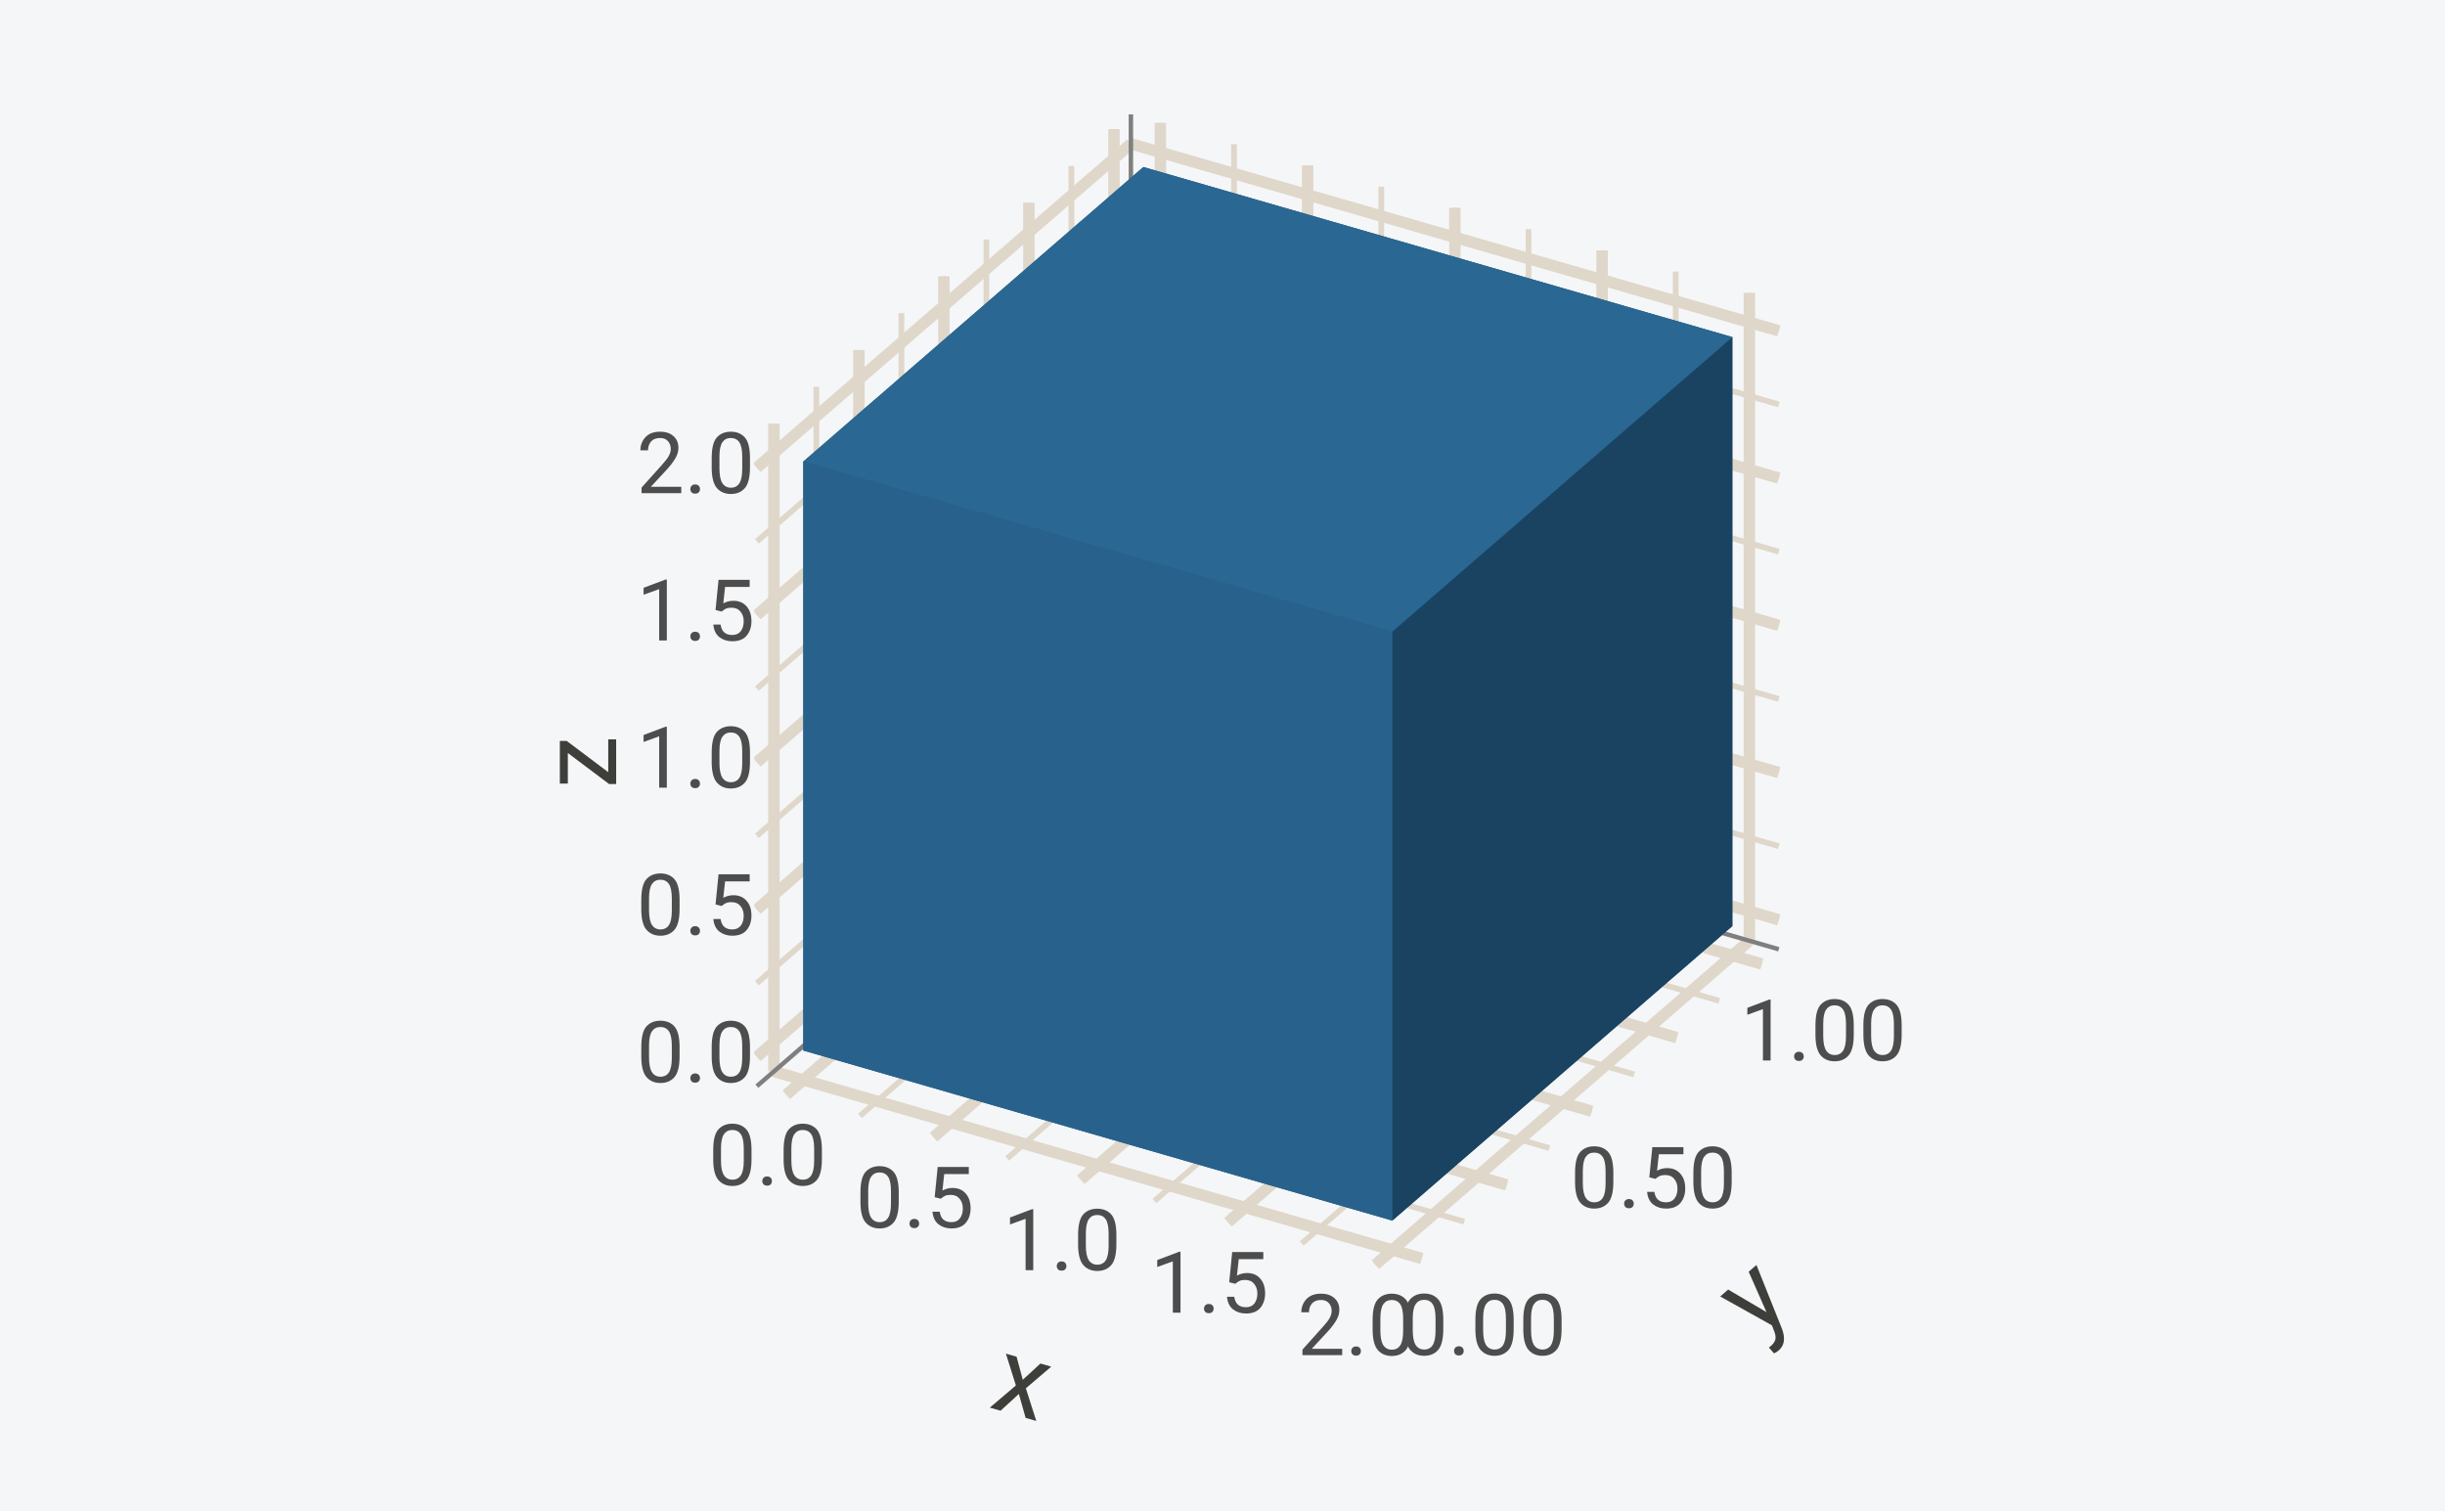
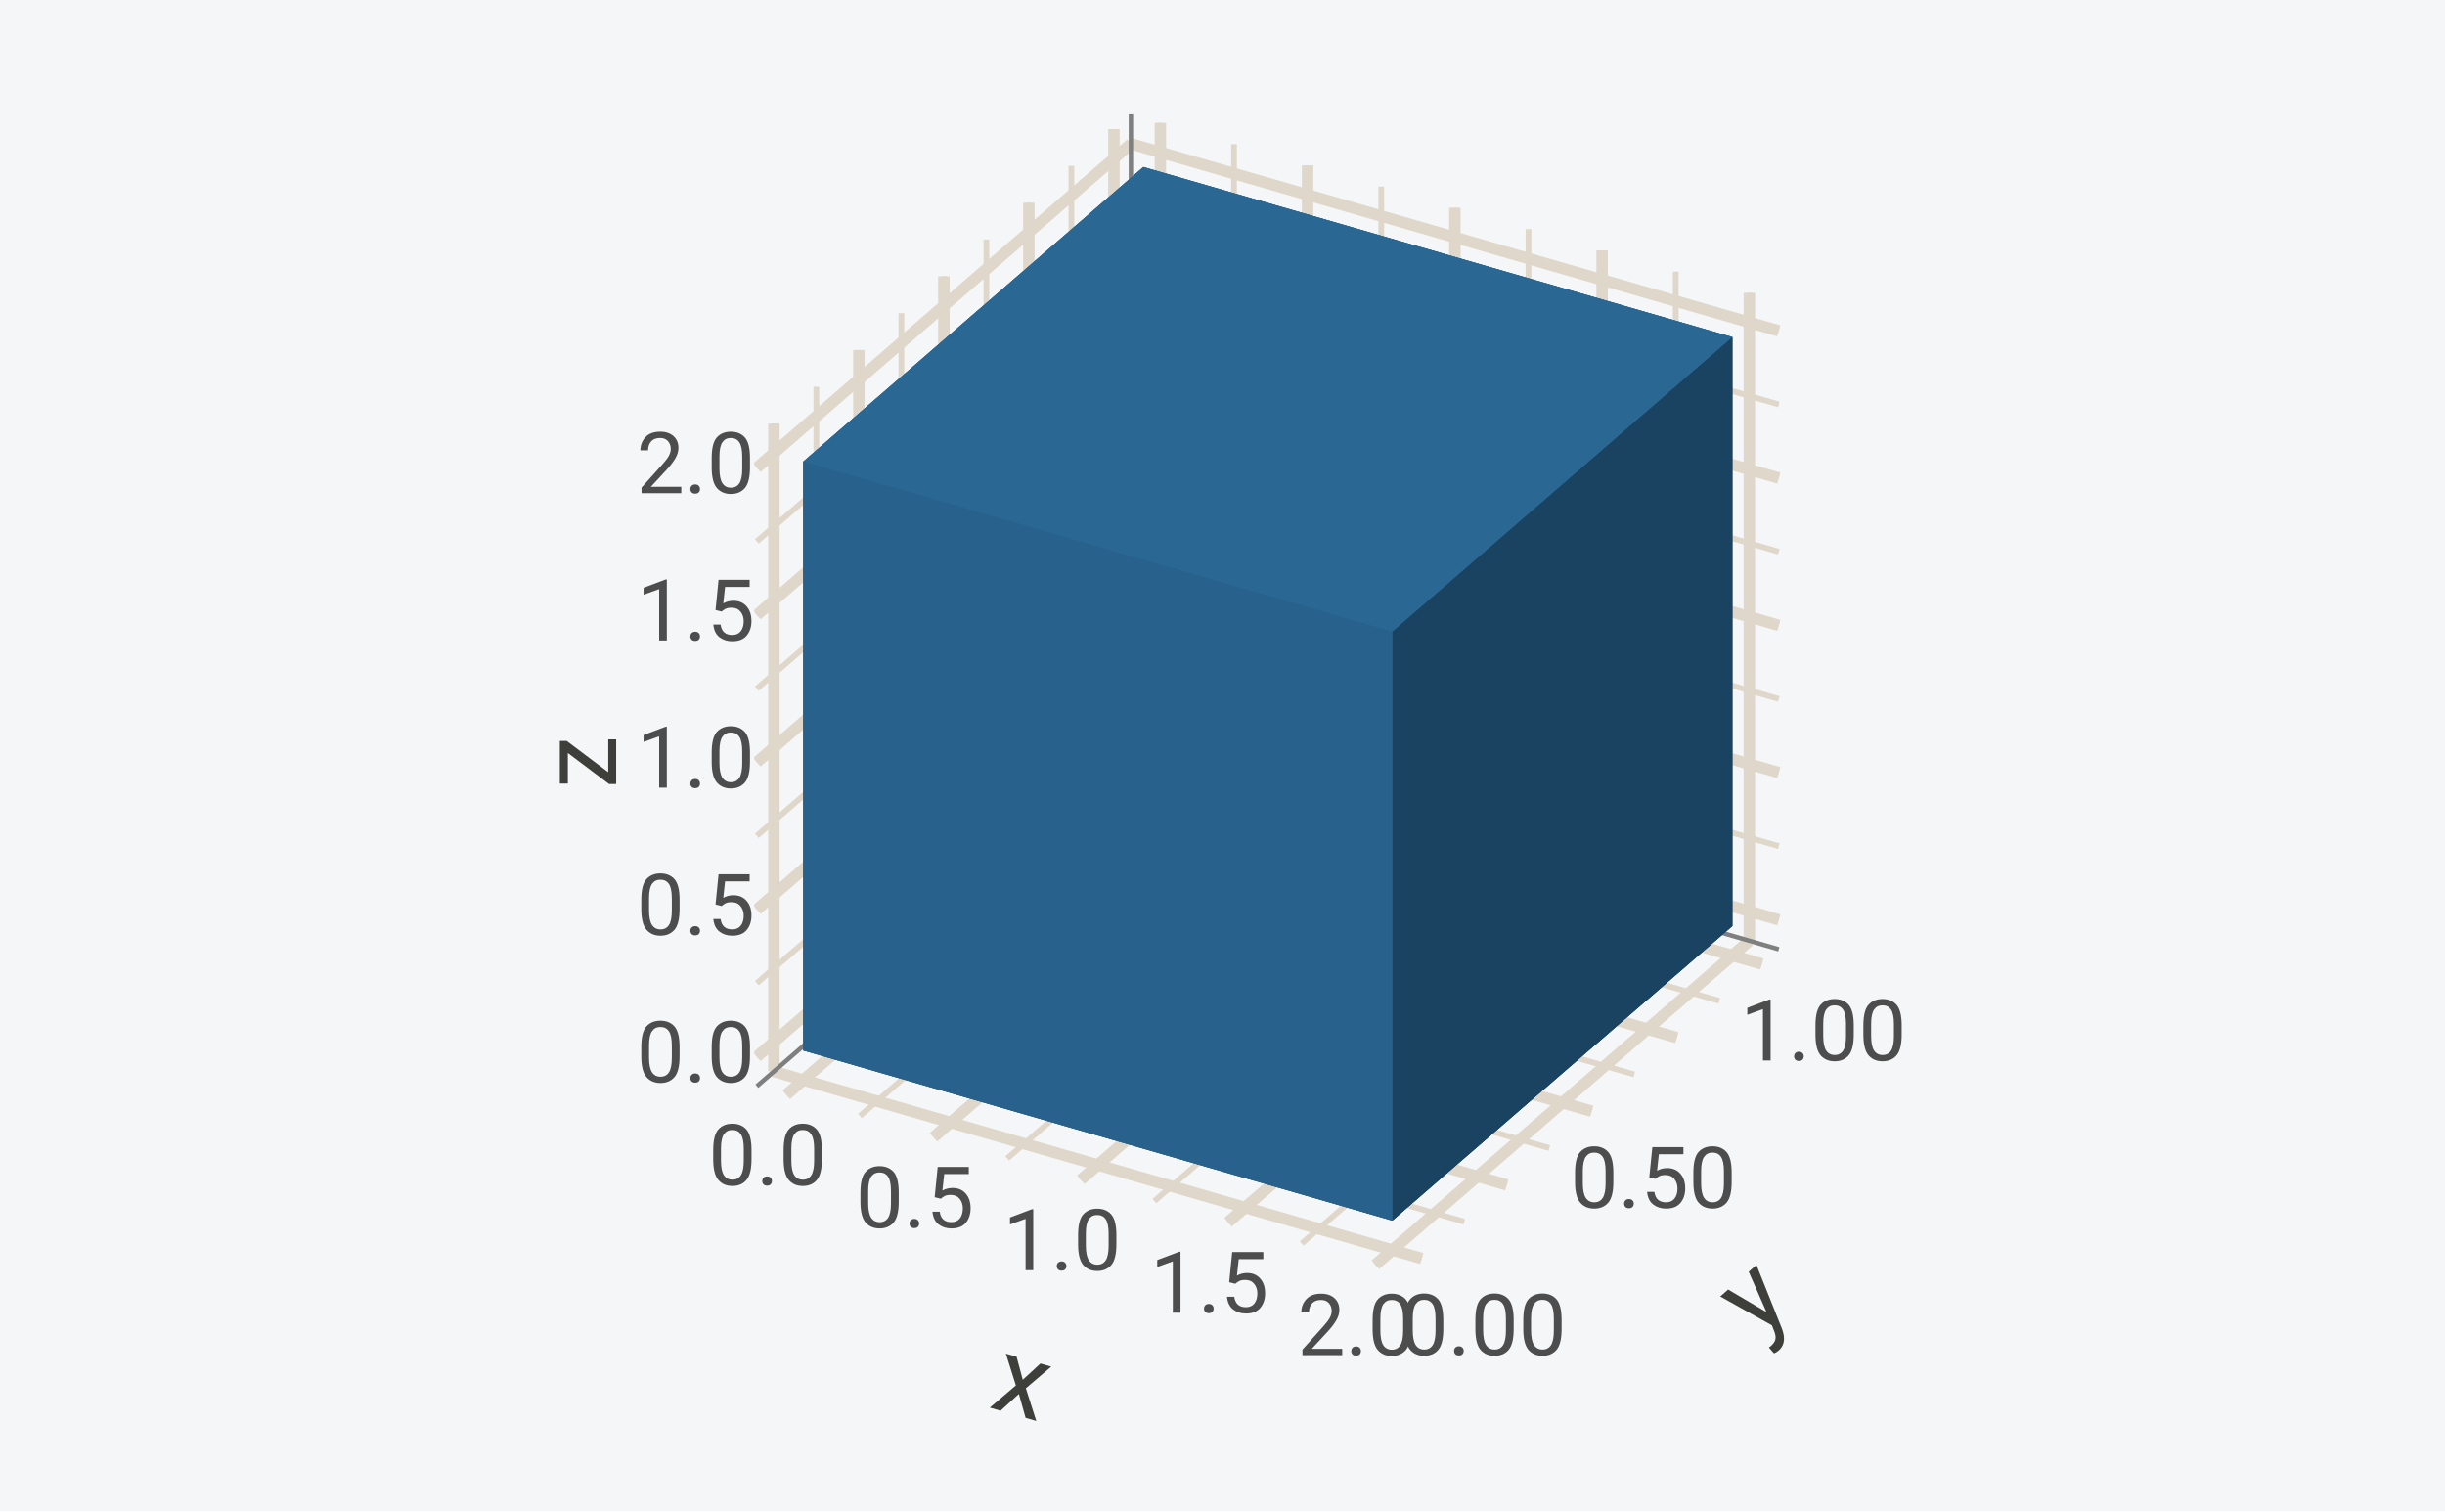
<svg xmlns="http://www.w3.org/2000/svg" width="468.00pt" height="289.25pt" viewBox="0 0 468.00 289.25">
  <g class="svglite">
    <defs>
      <style type="text/css">
    /* theme-aware-processed */
    .svglite line, .svglite polyline, .svglite polygon, .svglite path, .svglite circle {
      fill: none;
      stroke: #3E3F3A;
      stroke-linecap: round;
      stroke-linejoin: round;
      stroke-miterlimit: 10.00;
    }
    .svglite &gt; g &gt; rect {
      fill: none;
      stroke: #3E3F3A;
      stroke-linecap: round;
      stroke-linejoin: round;
      stroke-miterlimit: 10.00;
    }
    .svglite text {
      white-space: pre;
      fill: #3E3F3A;
    }
    .svglite g.glyphgroup path {
      fill: inherit;
      stroke: none;
    }
  </style>
    </defs>
    <rect class="svg-bg" width="100%" height="100%" style="stroke: none; fill: #F5F6F8;" />
    <defs>
      <clipPath id="cpMC4wMHw0NjguMDB8MC4wMHwyODkuMjU=">
        <rect x="0.00" y="0.00" width="468.00" height="289.25" />
      </clipPath>
    </defs>
    <g clip-path="url(#cpMC4wMHw0NjguMDB8MC4wMHwyODkuMjU=)">
</g>
    <defs>
      <clipPath id="cpODkuMzh8Mzc4LjYyfDAuMDB8Mjg5LjI1">
        <rect x="89.38" y="0.00" width="289.25" height="289.25" />
      </clipPath>
    </defs>
    <g clip-path="url(#cpODkuMzh8Mzc4LjYyfDAuMDB8Mjg5LjI1)">
      <rect x="89.38" y="0.00" width="289.25" height="289.25" style="stroke-width: 1.65; stroke: none;" />
    </g>
    <g clip-path="url(#cpMC4wMHw0NjguMDB8MC4wMHwyODkuMjU=)">
      <rect x="97.85" y="8.47" width="272.31" height="272.31" style="stroke-width: 1.65; stroke: none;" />
    </g>
    <defs>
      <clipPath id="cpMTQ0LjM3fDM0MC45OHwxNi40NHwyNDkuMTY=">
        <rect x="144.37" y="16.44" width="196.61" height="232.72" />
      </clipPath>
    </defs>
    <g clip-path="url(#cpMTQ0LjM3fDM0MC45OHwxNi40NHwyNDkuMTY=)">
      <polyline points="148.13,205.09 148.13,81.08 " style="stroke-width: 1.10; stroke: #DFD7CA; stroke-linecap: butt;" />
      <polyline points="156.26,198.04 156.26,74.03 " style="stroke-width: 1.10; stroke: #DFD7CA; stroke-linecap: butt;" />
      <polyline points="164.40,191.00 164.40,66.99 " style="stroke-width: 1.10; stroke: #DFD7CA; stroke-linecap: butt;" />
      <polyline points="172.54,183.95 172.54,59.94 " style="stroke-width: 1.10; stroke: #DFD7CA; stroke-linecap: butt;" />
      <polyline points="180.67,176.91 180.67,52.89 " style="stroke-width: 1.10; stroke: #DFD7CA; stroke-linecap: butt;" />
      <polyline points="188.81,169.86 188.81,45.85 " style="stroke-width: 1.10; stroke: #DFD7CA; stroke-linecap: butt;" />
      <polyline points="196.94,162.81 196.94,38.80 " style="stroke-width: 1.10; stroke: #DFD7CA; stroke-linecap: butt;" />
      <polyline points="205.08,155.77 205.08,31.76 " style="stroke-width: 1.10; stroke: #DFD7CA; stroke-linecap: butt;" />
      <polyline points="213.22,148.72 213.22,24.71 " style="stroke-width: 1.10; stroke: #DFD7CA; stroke-linecap: butt;" />
      <polyline points="148.13,205.09 148.13,81.08 " style="stroke-width: 2.19; stroke: #DFD7CA; stroke-linecap: butt;" />
      <polyline points="164.40,191.00 164.40,66.99 " style="stroke-width: 2.19; stroke: #DFD7CA; stroke-linecap: butt;" />
      <polyline points="180.67,176.91 180.67,52.89 " style="stroke-width: 2.19; stroke: #DFD7CA; stroke-linecap: butt;" />
      <polyline points="196.94,162.81 196.94,38.80 " style="stroke-width: 2.19; stroke: #DFD7CA; stroke-linecap: butt;" />
      <polyline points="213.22,148.72 213.22,24.71 " style="stroke-width: 2.19; stroke: #DFD7CA; stroke-linecap: butt;" />
    </g>
    <defs>
      <clipPath id="cp-0">
        <path d="M 144.37 202.82 L 217.02 202.82 L 217.02 139.72 L 144.37 139.72 Z" />
      </clipPath>
    </defs>
    <g clip-path="url(#cp-0)">
      <polyline points="144.87,202.27 216.47,140.27 " style="stroke-width: 1.10; stroke: #DFD7CA; stroke-linecap: butt;" />
    </g>
    <g clip-path="url(#cpMTQ0LjM3fDM0MC45OHwxNi40NHwyNDkuMTY=)">
</g>
    <defs>
      <clipPath id="cp-1">
        <path d="M 144.37 188.73 L 217.02 188.73 L 217.02 125.63 L 144.37 125.63 Z" />
      </clipPath>
    </defs>
    <g clip-path="url(#cp-1)">
      <polyline points="144.87,188.18 216.47,126.17 " style="stroke-width: 1.10; stroke: #DFD7CA; stroke-linecap: butt;" />
    </g>
    <g clip-path="url(#cpMTQ0LjM3fDM0MC45OHwxNi40NHwyNDkuMTY=)">
</g>
    <defs>
      <clipPath id="cp-2">
        <path d="M 144.37 174.63 L 217.02 174.63 L 217.02 111.53 L 144.37 111.53 Z" />
      </clipPath>
    </defs>
    <g clip-path="url(#cp-2)">
      <polyline points="144.87,174.09 216.47,112.08 " style="stroke-width: 1.10; stroke: #DFD7CA; stroke-linecap: butt;" />
    </g>
    <g clip-path="url(#cpMTQ0LjM3fDM0MC45OHwxNi40NHwyNDkuMTY=)">
</g>
    <defs>
      <clipPath id="cp-3">
        <path d="M 144.37 160.54 L 217.02 160.54 L 217.02 97.44 L 144.37 97.44 Z" />
      </clipPath>
    </defs>
    <g clip-path="url(#cp-3)">
      <polyline points="144.87,159.99 216.47,97.99 " style="stroke-width: 1.10; stroke: #DFD7CA; stroke-linecap: butt;" />
    </g>
    <g clip-path="url(#cpMTQ0LjM3fDM0MC45OHwxNi40NHwyNDkuMTY=)">
</g>
    <defs>
      <clipPath id="cp-4">
        <path d="M 144.37 146.45 L 217.02 146.45 L 217.02 83.35 L 144.37 83.35 Z" />
      </clipPath>
    </defs>
    <g clip-path="url(#cp-4)">
      <polyline points="144.87,145.90 216.47,83.90 " style="stroke-width: 1.10; stroke: #DFD7CA; stroke-linecap: butt;" />
    </g>
    <g clip-path="url(#cpMTQ0LjM3fDM0MC45OHwxNi40NHwyNDkuMTY=)">
</g>
    <defs>
      <clipPath id="cp-5">
        <path d="M 144.37 132.36 L 217.02 132.36 L 217.02 69.26 L 144.37 69.26 Z" />
      </clipPath>
    </defs>
    <g clip-path="url(#cp-5)">
      <polyline points="144.87,131.81 216.47,69.80 " style="stroke-width: 1.10; stroke: #DFD7CA; stroke-linecap: butt;" />
    </g>
    <g clip-path="url(#cpMTQ0LjM3fDM0MC45OHwxNi40NHwyNDkuMTY=)">
</g>
    <defs>
      <clipPath id="cp-6">
        <path d="M 144.37 118.27 L 217.02 118.27 L 217.02 55.16 L 144.37 55.16 Z" />
      </clipPath>
    </defs>
    <g clip-path="url(#cp-6)">
      <polyline points="144.87,117.72 216.47,55.71 " style="stroke-width: 1.10; stroke: #DFD7CA; stroke-linecap: butt;" />
    </g>
    <g clip-path="url(#cpMTQ0LjM3fDM0MC45OHwxNi40NHwyNDkuMTY=)">
</g>
    <defs>
      <clipPath id="cp-7">
        <path d="M 144.37 104.17 L 217.02 104.17 L 217.02 41.07 L 144.37 41.07 Z" />
      </clipPath>
    </defs>
    <g clip-path="url(#cp-7)">
      <polyline points="144.87,103.63 216.47,41.62 " style="stroke-width: 1.10; stroke: #DFD7CA; stroke-linecap: butt;" />
    </g>
    <g clip-path="url(#cpMTQ0LjM3fDM0MC45OHwxNi40NHwyNDkuMTY=)">
</g>
    <defs>
      <clipPath id="cp-8">
        <path d="M 144.37 90.08 L 217.02 90.08 L 217.02 26.98 L 144.37 26.98 Z" />
      </clipPath>
    </defs>
    <g clip-path="url(#cp-8)">
      <polyline points="144.87,89.53 216.47,27.53 " style="stroke-width: 1.10; stroke: #DFD7CA; stroke-linecap: butt;" />
    </g>
    <g clip-path="url(#cpMTQ0LjM3fDM0MC45OHwxNi40NHwyNDkuMTY=)">
</g>
    <defs>
      <clipPath id="cp-9">
        <path d="M 144.37 203.37 L 217.57 203.37 L 217.57 139.17 L 144.37 139.17 Z" />
      </clipPath>
    </defs>
    <g clip-path="url(#cp-9)">
      <polyline points="144.87,202.27 216.47,140.27 " style="stroke-width: 2.19; stroke: #DFD7CA; stroke-linecap: butt;" />
    </g>
    <g clip-path="url(#cpMTQ0LjM3fDM0MC45OHwxNi40NHwyNDkuMTY=)">
</g>
    <defs>
      <clipPath id="cp-10">
        <path d="M 144.37 175.18 L 217.57 175.18 L 217.57 110.99 L 144.37 110.99 Z" />
      </clipPath>
    </defs>
    <g clip-path="url(#cp-10)">
      <polyline points="144.87,174.09 216.47,112.08 " style="stroke-width: 2.19; stroke: #DFD7CA; stroke-linecap: butt;" />
    </g>
    <g clip-path="url(#cpMTQ0LjM3fDM0MC45OHwxNi40NHwyNDkuMTY=)">
</g>
    <defs>
      <clipPath id="cp-11">
        <path d="M 144.37 147.00 L 217.57 147.00 L 217.57 82.80 L 144.37 82.80 Z" />
      </clipPath>
    </defs>
    <g clip-path="url(#cp-11)">
      <polyline points="144.87,145.90 216.47,83.90 " style="stroke-width: 2.19; stroke: #DFD7CA; stroke-linecap: butt;" />
    </g>
    <g clip-path="url(#cpMTQ0LjM3fDM0MC45OHwxNi40NHwyNDkuMTY=)">
</g>
    <defs>
      <clipPath id="cp-12">
        <path d="M 144.37 118.81 L 217.57 118.81 L 217.57 54.62 L 144.37 54.62 Z" />
      </clipPath>
    </defs>
    <g clip-path="url(#cp-12)">
      <polyline points="144.87,117.72 216.47,55.71 " style="stroke-width: 2.19; stroke: #DFD7CA; stroke-linecap: butt;" />
    </g>
    <g clip-path="url(#cpMTQ0LjM3fDM0MC45OHwxNi40NHwyNDkuMTY=)">
</g>
    <defs>
      <clipPath id="cp-13">
        <path d="M 144.37 90.63 L 217.57 90.63 L 217.57 26.43 L 144.37 26.43 Z" />
      </clipPath>
    </defs>
    <g clip-path="url(#cp-13)">
      <polyline points="144.87,89.53 216.47,27.53 " style="stroke-width: 2.19; stroke: #DFD7CA; stroke-linecap: butt;" />
    </g>
    <g clip-path="url(#cpMTQ0LjM3fDM0MC45OHwxNi40NHwyNDkuMTY=)">
      <polyline points="222.11,147.53 222.11,23.52 " style="stroke-width: 1.10; stroke: #DFD7CA; stroke-linecap: butt;" />
      <polyline points="236.20,151.60 236.20,27.59 " style="stroke-width: 1.10; stroke: #DFD7CA; stroke-linecap: butt;" />
      <polyline points="250.29,155.67 250.29,31.65 " style="stroke-width: 1.10; stroke: #DFD7CA; stroke-linecap: butt;" />
      <polyline points="264.39,159.73 264.39,35.72 " style="stroke-width: 1.10; stroke: #DFD7CA; stroke-linecap: butt;" />
      <polyline points="278.48,163.80 278.48,39.79 " style="stroke-width: 1.10; stroke: #DFD7CA; stroke-linecap: butt;" />
      <polyline points="292.57,167.87 292.57,43.86 " style="stroke-width: 1.10; stroke: #DFD7CA; stroke-linecap: butt;" />
      <polyline points="306.66,171.94 306.66,47.93 " style="stroke-width: 1.10; stroke: #DFD7CA; stroke-linecap: butt;" />
      <polyline points="320.75,176.01 320.75,51.99 " style="stroke-width: 1.10; stroke: #DFD7CA; stroke-linecap: butt;" />
      <polyline points="334.85,180.07 334.85,56.06 " style="stroke-width: 1.10; stroke: #DFD7CA; stroke-linecap: butt;" />
      <polyline points="222.11,147.53 222.11,23.52 " style="stroke-width: 2.19; stroke: #DFD7CA; stroke-linecap: butt;" />
      <polyline points="250.29,155.67 250.29,31.65 " style="stroke-width: 2.19; stroke: #DFD7CA; stroke-linecap: butt;" />
      <polyline points="278.48,163.80 278.48,39.79 " style="stroke-width: 2.19; stroke: #DFD7CA; stroke-linecap: butt;" />
      <polyline points="306.66,171.94 306.66,47.93 " style="stroke-width: 2.19; stroke: #DFD7CA; stroke-linecap: butt;" />
      <polyline points="334.85,180.07 334.85,56.06 " style="stroke-width: 2.19; stroke: #DFD7CA; stroke-linecap: butt;" />
    </g>
    <defs>
      <clipPath id="cp-14">
        <path d="M 215.92 176.61 L 340.98 176.61 L 340.98 139.72 L 215.92 139.72 Z" />
      </clipPath>
    </defs>
    <g clip-path="url(#cp-14)">
      <polyline points="216.47,140.27 340.48,176.06 " style="stroke-width: 1.10; stroke: #DFD7CA; stroke-linecap: butt;" />
    </g>
    <g clip-path="url(#cpMTQ0LjM3fDM0MC45OHwxNi40NHwyNDkuMTY=)">
</g>
    <defs>
      <clipPath id="cp-15">
        <path d="M 215.92 162.52 L 340.98 162.52 L 340.98 125.63 L 215.92 125.63 Z" />
      </clipPath>
    </defs>
    <g clip-path="url(#cp-15)">
      <polyline points="216.47,126.17 340.48,161.97 " style="stroke-width: 1.10; stroke: #DFD7CA; stroke-linecap: butt;" />
    </g>
    <g clip-path="url(#cpMTQ0LjM3fDM0MC45OHwxNi40NHwyNDkuMTY=)">
</g>
    <defs>
      <clipPath id="cp-16">
        <path d="M 215.92 148.43 L 340.98 148.43 L 340.98 111.53 L 215.92 111.53 Z" />
      </clipPath>
    </defs>
    <g clip-path="url(#cp-16)">
      <polyline points="216.47,112.08 340.48,147.88 " style="stroke-width: 1.10; stroke: #DFD7CA; stroke-linecap: butt;" />
    </g>
    <g clip-path="url(#cpMTQ0LjM3fDM0MC45OHwxNi40NHwyNDkuMTY=)">
</g>
    <defs>
      <clipPath id="cp-17">
        <path d="M 215.92 134.34 L 340.98 134.34 L 340.98 97.44 L 215.92 97.44 Z" />
      </clipPath>
    </defs>
    <g clip-path="url(#cp-17)">
      <polyline points="216.47,97.99 340.48,133.79 " style="stroke-width: 1.10; stroke: #DFD7CA; stroke-linecap: butt;" />
    </g>
    <g clip-path="url(#cpMTQ0LjM3fDM0MC45OHwxNi40NHwyNDkuMTY=)">
</g>
    <defs>
      <clipPath id="cp-18">
        <path d="M 215.92 120.24 L 340.98 120.24 L 340.98 83.35 L 215.92 83.35 Z" />
      </clipPath>
    </defs>
    <g clip-path="url(#cp-18)">
      <polyline points="216.47,83.90 340.48,119.70 " style="stroke-width: 1.10; stroke: #DFD7CA; stroke-linecap: butt;" />
    </g>
    <g clip-path="url(#cpMTQ0LjM3fDM0MC45OHwxNi40NHwyNDkuMTY=)">
</g>
    <defs>
      <clipPath id="cp-19">
        <path d="M 215.92 106.15 L 340.98 106.15 L 340.98 69.26 L 215.92 69.26 Z" />
      </clipPath>
    </defs>
    <g clip-path="url(#cp-19)">
      <polyline points="216.47,69.80 340.48,105.60 " style="stroke-width: 1.10; stroke: #DFD7CA; stroke-linecap: butt;" />
    </g>
    <g clip-path="url(#cpMTQ0LjM3fDM0MC45OHwxNi40NHwyNDkuMTY=)">
</g>
    <defs>
      <clipPath id="cp-20">
        <path d="M 215.92 92.06 L 340.98 92.06 L 340.98 55.16 L 215.92 55.16 Z" />
      </clipPath>
    </defs>
    <g clip-path="url(#cp-20)">
      <polyline points="216.47,55.71 340.48,91.51 " style="stroke-width: 1.10; stroke: #DFD7CA; stroke-linecap: butt;" />
    </g>
    <g clip-path="url(#cpMTQ0LjM3fDM0MC45OHwxNi40NHwyNDkuMTY=)">
</g>
    <defs>
      <clipPath id="cp-21">
        <path d="M 215.92 77.97 L 340.98 77.97 L 340.98 41.07 L 215.92 41.07 Z" />
      </clipPath>
    </defs>
    <g clip-path="url(#cp-21)">
      <polyline points="216.47,41.62 340.48,77.42 " style="stroke-width: 1.10; stroke: #DFD7CA; stroke-linecap: butt;" />
    </g>
    <g clip-path="url(#cpMTQ0LjM3fDM0MC45OHwxNi40NHwyNDkuMTY=)">
</g>
    <defs>
      <clipPath id="cp-22">
        <path d="M 215.92 63.87 L 340.98 63.87 L 340.98 26.98 L 215.92 26.98 Z" />
      </clipPath>
    </defs>
    <g clip-path="url(#cp-22)">
      <polyline points="216.47,27.53 340.48,63.33 " style="stroke-width: 1.10; stroke: #DFD7CA; stroke-linecap: butt;" />
    </g>
    <g clip-path="url(#cpMTQ0LjM3fDM0MC45OHwxNi40NHwyNDkuMTY=)">
</g>
    <defs>
      <clipPath id="cp-23">
        <path d="M 215.38 177.16 L 340.98 177.16 L 340.98 139.17 L 215.38 139.17 Z" />
      </clipPath>
    </defs>
    <g clip-path="url(#cp-23)">
      <polyline points="216.47,140.27 340.48,176.06 " style="stroke-width: 2.19; stroke: #DFD7CA; stroke-linecap: butt;" />
    </g>
    <g clip-path="url(#cpMTQ0LjM3fDM0MC45OHwxNi40NHwyNDkuMTY=)">
</g>
    <defs>
      <clipPath id="cp-24">
        <path d="M 215.38 148.98 L 340.98 148.98 L 340.98 110.99 L 215.38 110.99 Z" />
      </clipPath>
    </defs>
    <g clip-path="url(#cp-24)">
      <polyline points="216.47,112.08 340.48,147.88 " style="stroke-width: 2.19; stroke: #DFD7CA; stroke-linecap: butt;" />
    </g>
    <g clip-path="url(#cpMTQ0LjM3fDM0MC45OHwxNi40NHwyNDkuMTY=)">
</g>
    <defs>
      <clipPath id="cp-25">
        <path d="M 215.38 120.79 L 340.98 120.79 L 340.98 82.80 L 215.38 82.80 Z" />
      </clipPath>
    </defs>
    <g clip-path="url(#cp-25)">
      <polyline points="216.47,83.90 340.48,119.70 " style="stroke-width: 2.19; stroke: #DFD7CA; stroke-linecap: butt;" />
    </g>
    <g clip-path="url(#cpMTQ0LjM3fDM0MC45OHwxNi40NHwyNDkuMTY=)">
</g>
    <defs>
      <clipPath id="cp-26">
        <path d="M 215.38 92.61 L 340.98 92.61 L 340.98 54.62 L 215.38 54.62 Z" />
      </clipPath>
    </defs>
    <g clip-path="url(#cp-26)">
      <polyline points="216.47,55.71 340.48,91.51 " style="stroke-width: 2.19; stroke: #DFD7CA; stroke-linecap: butt;" />
    </g>
    <g clip-path="url(#cpMTQ0LjM3fDM0MC45OHwxNi40NHwyNDkuMTY=)">
</g>
    <defs>
      <clipPath id="cp-27">
        <path d="M 215.38 64.42 L 340.98 64.42 L 340.98 26.43 L 215.38 26.43 Z" />
      </clipPath>
    </defs>
    <g clip-path="url(#cp-27)">
      <polyline points="216.47,27.53 340.48,63.33 " style="stroke-width: 2.19; stroke: #DFD7CA; stroke-linecap: butt;" />
    </g>
    <g clip-path="url(#cpMTQ0LjM3fDM0MC45OHwxNi40NHwyNDkuMTY=)">
      <polyline points="150.51,209.54 222.11,147.53 " style="stroke-width: 1.10; stroke: #DFD7CA; stroke-linecap: butt;" />
      <polyline points="164.60,213.60 236.20,151.60 " style="stroke-width: 1.10; stroke: #DFD7CA; stroke-linecap: butt;" />
      <polyline points="178.69,217.67 250.29,155.67 " style="stroke-width: 1.10; stroke: #DFD7CA; stroke-linecap: butt;" />
      <polyline points="192.79,221.74 264.39,159.73 " style="stroke-width: 1.10; stroke: #DFD7CA; stroke-linecap: butt;" />
      <polyline points="206.88,225.81 278.48,163.80 " style="stroke-width: 1.10; stroke: #DFD7CA; stroke-linecap: butt;" />
      <polyline points="220.97,229.88 292.57,167.87 " style="stroke-width: 1.10; stroke: #DFD7CA; stroke-linecap: butt;" />
      <polyline points="235.06,233.94 306.66,171.94 " style="stroke-width: 1.10; stroke: #DFD7CA; stroke-linecap: butt;" />
      <polyline points="249.16,238.01 320.75,176.01 " style="stroke-width: 1.10; stroke: #DFD7CA; stroke-linecap: butt;" />
      <polyline points="263.25,242.08 334.85,180.07 " style="stroke-width: 1.10; stroke: #DFD7CA; stroke-linecap: butt;" />
      <polyline points="150.51,209.54 222.11,147.53 " style="stroke-width: 2.19; stroke: #DFD7CA; stroke-linecap: butt;" />
      <polyline points="178.69,217.67 250.29,155.67 " style="stroke-width: 2.19; stroke: #DFD7CA; stroke-linecap: butt;" />
      <polyline points="206.88,225.81 278.48,163.80 " style="stroke-width: 2.19; stroke: #DFD7CA; stroke-linecap: butt;" />
      <polyline points="235.06,233.94 306.66,171.94 " style="stroke-width: 2.19; stroke: #DFD7CA; stroke-linecap: butt;" />
      <polyline points="263.25,242.08 334.85,180.07 " style="stroke-width: 2.19; stroke: #DFD7CA; stroke-linecap: butt;" />
      <polyline points="148.13,205.09 272.14,240.89 " style="stroke-width: 1.10; stroke: #DFD7CA; stroke-linecap: butt;" />
      <polyline points="156.26,198.04 280.28,233.84 " style="stroke-width: 1.10; stroke: #DFD7CA; stroke-linecap: butt;" />
      <polyline points="164.40,191.00 288.41,226.80 " style="stroke-width: 1.10; stroke: #DFD7CA; stroke-linecap: butt;" />
      <polyline points="172.54,183.95 296.55,219.75 " style="stroke-width: 1.10; stroke: #DFD7CA; stroke-linecap: butt;" />
      <polyline points="180.67,176.91 304.68,212.70 " style="stroke-width: 1.10; stroke: #DFD7CA; stroke-linecap: butt;" />
      <polyline points="188.81,169.86 312.82,205.66 " style="stroke-width: 1.10; stroke: #DFD7CA; stroke-linecap: butt;" />
      <polyline points="196.94,162.81 320.96,198.61 " style="stroke-width: 1.10; stroke: #DFD7CA; stroke-linecap: butt;" />
      <polyline points="205.08,155.77 329.09,191.57 " style="stroke-width: 1.10; stroke: #DFD7CA; stroke-linecap: butt;" />
      <polyline points="213.22,148.72 337.23,184.52 " style="stroke-width: 1.10; stroke: #DFD7CA; stroke-linecap: butt;" />
      <polyline points="148.13,205.09 272.14,240.89 " style="stroke-width: 2.19; stroke: #DFD7CA; stroke-linecap: butt;" />
      <polyline points="164.40,191.00 288.41,226.80 " style="stroke-width: 2.19; stroke: #DFD7CA; stroke-linecap: butt;" />
      <polyline points="180.67,176.91 304.68,212.70 " style="stroke-width: 2.19; stroke: #DFD7CA; stroke-linecap: butt;" />
      <polyline points="196.94,162.81 320.96,198.61 " style="stroke-width: 2.19; stroke: #DFD7CA; stroke-linecap: butt;" />
      <polyline points="213.22,148.72 337.23,184.52 " style="stroke-width: 2.19; stroke: #DFD7CA; stroke-linecap: butt;" />
      <polyline points="216.47,145.90 340.48,181.70 " style="stroke-width: 0.85; stroke: #7F7F7F; stroke-linecap: butt;" />
      <polyline points="144.87,207.91 216.47,145.90 " style="stroke-width: 0.85; stroke: #7F7F7F; stroke-linecap: butt;" />
      <polyline points="216.47,145.90 216.47,21.89 " style="stroke-width: 0.85; stroke: #7F7F7F; stroke-linecap: butt;" />
      <path d="M 266.50 233.63 L 331.59 177.26 L 331.59 64.52 L 266.50 120.89 ZM 153.76 88.34 L 266.50 120.89 L 331.59 64.52 L 218.85 31.97 ZM 153.76 201.08 L 266.50 233.63 L 266.50 120.89 L 153.76 88.34 Z" style="fill-rule: nonzero; fill: #23597F; stroke-width: 0.75; stroke: none;" />
+       <path d="M 266.50 233.63 L 331.59 177.26 L 331.59 64.52 L 266.50 120.89 Z" style="fill-rule: nonzero; fill: #194361; stroke-width: 0.75; stroke: none;" />
+       <path d="M 153.76 88.34 L 266.50 120.89 L 331.59 64.52 L 218.85 31.97 Z" style="fill-rule: nonzero; fill: #2A6792; stroke-width: 0.75; stroke: none;" />
+       <path d="M 153.76 201.08 L 266.50 233.63 L 266.50 120.89 L 153.76 88.34 Z" style="fill-rule: nonzero; fill: #28628C; stroke-width: 0.75; stroke: none;" />
      <polygon points="266.50,233.63 331.59,177.26 331.59,64.52 266.50,120.89 " style="stroke-width: 0.64; stroke: none; fill: #194361;" />
      <polygon points="153.76,88.34 266.50,120.89 331.59,64.52 218.85,31.97 " style="stroke-width: 0.64; stroke: none; fill: #2A6792;" />
      <polygon points="153.76,201.08 266.50,233.63 266.50,120.89 153.76,88.34 " style="stroke-width: 0.64; stroke: none; fill: #28628C;" />
    </g>
    <g clip-path="url(#cpMC4wMHw0NjguMDB8MC4wMHwyODkuMjU=)">
      <text x="146.92" y="226.85" text-anchor="middle" style="font-size: 1.36em;fill: #4D4D4D; font-family: &quot;Roboto&quot;, -apple-system, BlinkMacSystemFont, &quot;Segoe UI&quot;, system-ui, sans-serif;">0.0</text>
      <text x="175.10" y="234.98" text-anchor="middle" style="font-size: 1.36em;fill: #4D4D4D; font-family: &quot;Roboto&quot;, -apple-system, BlinkMacSystemFont, &quot;Segoe UI&quot;, system-ui, sans-serif;">0.5</text>
      <text x="203.29" y="243.12" text-anchor="middle" style="font-size: 1.36em;fill: #4D4D4D; font-family: &quot;Roboto&quot;, -apple-system, BlinkMacSystemFont, &quot;Segoe UI&quot;, system-ui, sans-serif;">1.0</text>
      <text x="231.47" y="251.26" text-anchor="middle" style="font-size: 1.36em;fill: #4D4D4D; font-family: &quot;Roboto&quot;, -apple-system, BlinkMacSystemFont, &quot;Segoe UI&quot;, system-ui, sans-serif;">1.5</text>
      <text x="259.66" y="259.39" text-anchor="middle" style="font-size: 1.36em;fill: #4D4D4D; font-family: &quot;Roboto&quot;, -apple-system, BlinkMacSystemFont, &quot;Segoe UI&quot;, system-ui, sans-serif;">2.0</text>
      <text transform="translate(193.92,270.71) rotate(16)" text-anchor="middle" style="font-size: 1.7em; font-family: &quot;Roboto&quot;, -apple-system, BlinkMacSystemFont, &quot;Segoe UI&quot;, system-ui, sans-serif;">x</text>
      <text x="283.92" y="259.36" text-anchor="middle" style="font-size: 1.36em;fill: #4D4D4D; font-family: &quot;Roboto&quot;, -apple-system, BlinkMacSystemFont, &quot;Segoe UI&quot;, system-ui, sans-serif;">0.00</text>
      <text x="316.47" y="231.18" text-anchor="middle" style="font-size: 1.36em;fill: #4D4D4D; font-family: &quot;Roboto&quot;, -apple-system, BlinkMacSystemFont, &quot;Segoe UI&quot;, system-ui, sans-serif;">0.50</text>
      <text x="349.01" y="202.99" text-anchor="middle" style="font-size: 1.36em;fill: #4D4D4D; font-family: &quot;Roboto&quot;, -apple-system, BlinkMacSystemFont, &quot;Segoe UI&quot;, system-ui, sans-serif;">1.00</text>
      <text transform="translate(339.82,253.27) rotate(-41)" text-anchor="middle" style="font-size: 1.7em; font-family: &quot;Roboto&quot;, -apple-system, BlinkMacSystemFont, &quot;Segoe UI&quot;, system-ui, sans-serif;">y</text>
      <text x="133.15" y="207.14" text-anchor="middle" style="font-size: 1.36em;fill: #4D4D4D; font-family: &quot;Roboto&quot;, -apple-system, BlinkMacSystemFont, &quot;Segoe UI&quot;, system-ui, sans-serif;">0.0</text>
      <text x="133.15" y="178.95" text-anchor="middle" style="font-size: 1.36em;fill: #4D4D4D; font-family: &quot;Roboto&quot;, -apple-system, BlinkMacSystemFont, &quot;Segoe UI&quot;, system-ui, sans-serif;">0.5</text>
      <text x="133.15" y="150.77" text-anchor="middle" style="font-size: 1.36em;fill: #4D4D4D; font-family: &quot;Roboto&quot;, -apple-system, BlinkMacSystemFont, &quot;Segoe UI&quot;, system-ui, sans-serif;">1.0</text>
      <text x="133.15" y="122.59" text-anchor="middle" style="font-size: 1.36em;fill: #4D4D4D; font-family: &quot;Roboto&quot;, -apple-system, BlinkMacSystemFont, &quot;Segoe UI&quot;, system-ui, sans-serif;">1.5</text>
      <text x="133.15" y="94.40" text-anchor="middle" style="font-size: 1.36em;fill: #4D4D4D; font-family: &quot;Roboto&quot;, -apple-system, BlinkMacSystemFont, &quot;Segoe UI&quot;, system-ui, sans-serif;">2.0</text>
      <text transform="translate(117.94,145.90) rotate(-90)" text-anchor="middle" style="font-size: 1.7em; font-family: &quot;Roboto&quot;, -apple-system, BlinkMacSystemFont, &quot;Segoe UI&quot;, system-ui, sans-serif;">z</text>
    </g>
  </g>
</svg>
